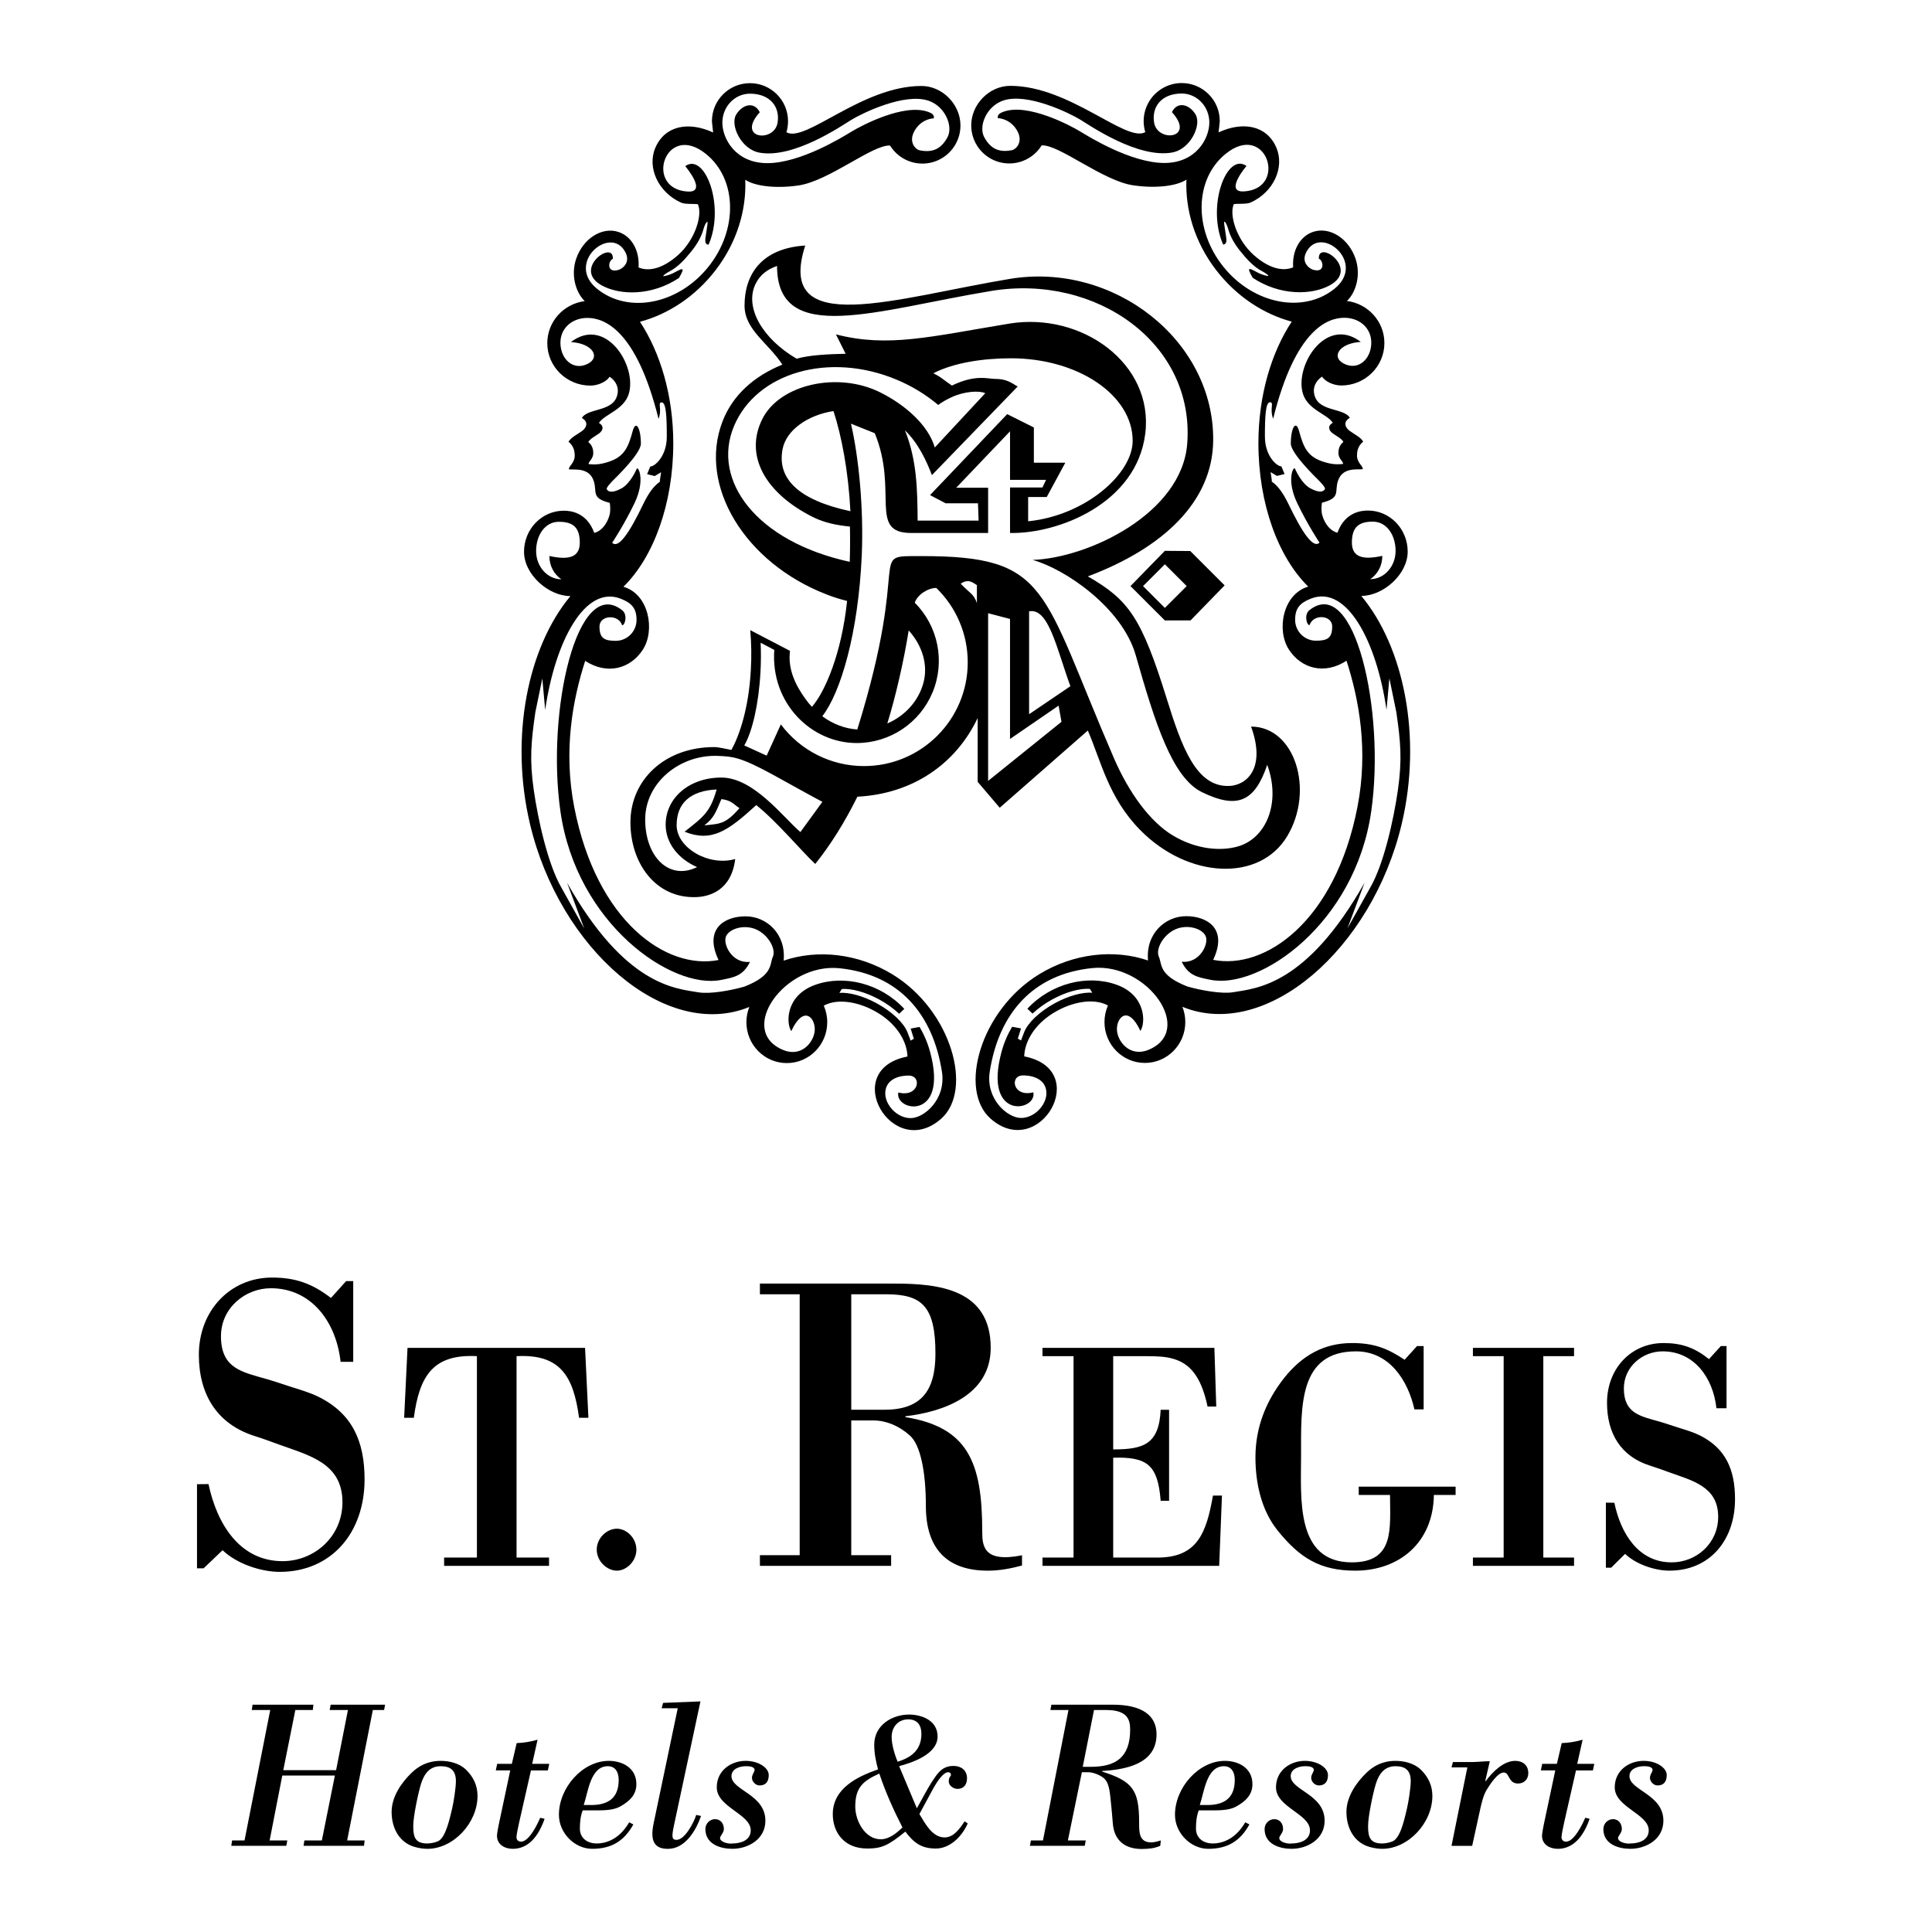
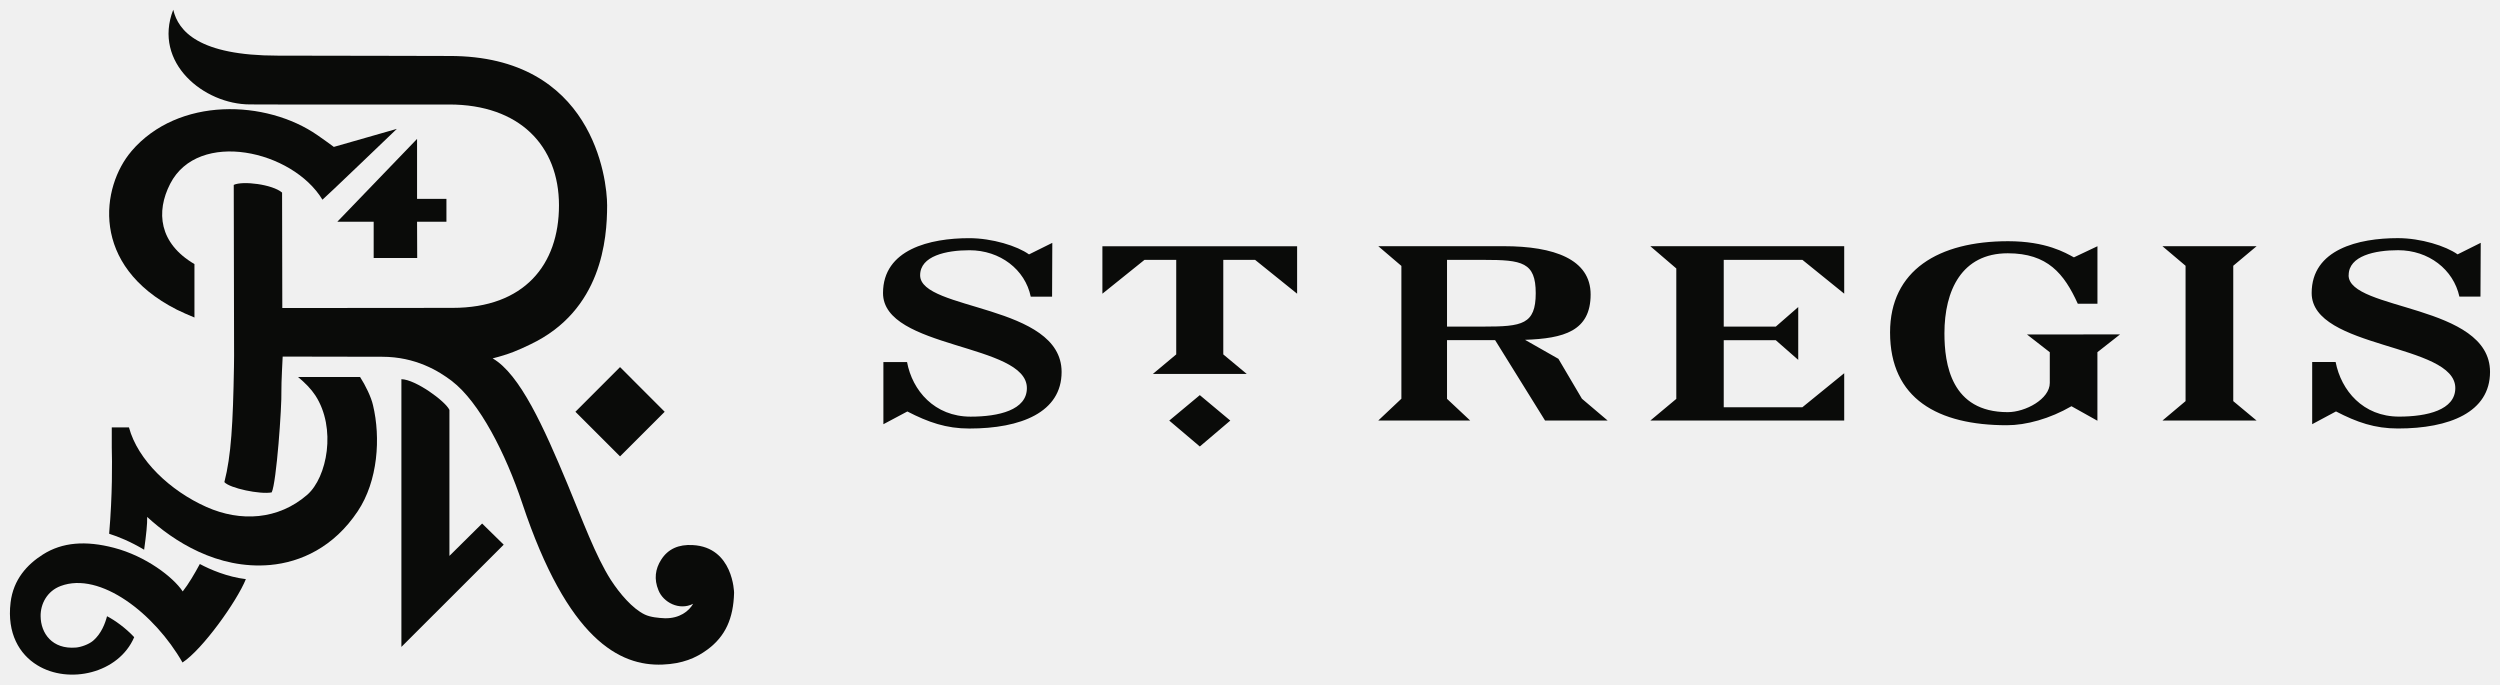
- <svg xmlns="http://www.w3.org/2000/svg" width="2500" height="2500" viewBox="0 0 192.756 192.756">
-   <g fill-rule="evenodd" clip-rule="evenodd">
-     <path fill="#fff" d="M0 0h192.756v192.756H0V0z" />
-     <path d="M20.314 156.471h-.659v-8.393l1.148-.01c.843 3.992 3.13 7.689 7.385 7.689 3.17 0 5.979-2.438 5.979-5.883 0-3.908-3.332-4.664-6.341-5.756-.803-.293-1.605-.59-2.408-.842-3.733-1.176-5.578-4.117-5.578-8.107 0-4.412 3.13-7.707 7.304-7.707 2.328 0 4.012.598 5.876 2.037l1.513-1.684h.708v8.057h-1.259c-.442-4.01-2.928-7.344-6.959-7.344-2.568 0-4.977 1.977-4.977 4.791 0 3.234 2.127 3.572 4.615 4.287 1.004.293 1.807.586 2.489.797.803.252 1.806.547 2.649.967 3.371 1.68 4.574 4.455 4.574 8.236 0 5.293-3.29 9.219-8.467 9.219-1.886 0-4.295-.812-5.699-2.16l-1.893 1.806zM44.31 156.227v-.828h3.272v-20.094c-4.394-.232-5.734 1.982-6.295 6.145h-.965l.336-6.973h17.714l.334 6.973h-.934c-.557-4.162-1.883-6.377-6.235-6.145v20.094h3.24v.828H44.31zM63.493 154.613c0 1.145-.989 2.092-1.948 2.092-.988 0-2.008-.947-2.008-2.092 0-1.178 1.02-2.094 2.008-2.094.958.001 1.948.917 1.948 2.094zM84.931 129.131h3.496c3.576 0 4.902 1.219 4.902 5.928 0 3.783-1.488 5.592-5.104 5.592h-3.294v-11.52zm0 12.588h2.209c1.245 0 2.531.506 3.656 1.518 1.017.922 1.578 3.527 1.578 7.016 0 4.287 2.129 6.453 6.186 6.453 1.162 0 2.285-.213 3.406-.514v-1.021c-3.848.766-3.969-.926-3.969-2.396 0-6.85-1.406-10.381-7.668-11.391v-.084c3.758-.432 8.514-2.078 8.514-6.83 0-5.852-5.196-6.406-9.574-6.406H75.816v1.068h3.969v26.027h-3.969v1.068h13.092v-1.068H84.93v-13.44h.001zM111.064 135.305v9.303c2.992 0 4.58-.486 4.736-3.955h.84v9.08h-.84c-.281-3.613-1.371-4.396-4.736-4.297v9.963h4.424c4.008 0 4.877-2.508 5.529-6.186h.898l-.277 7.014H104.01v-.828h3.098v-20.094h-3.098v-.828h17.15l.186 5.852h-.867c-.656-3.111-1.842-4.311-3.434-4.764-.764-.227-1.65-.26-2.678-.26h-3.303zM141.117 140.615c-.646-2.895-2.498-5.791-5.836-5.791-5.75 0-5.473 5.562-5.473 10.346 0 4.305-.588 10.707 5.07 10.707 4.297 0 3.805-3.395 3.805-6.725h-3.123v-.828h9.666v.828h-2.168c-.061 4.752-3.453 7.553-7.84 7.553-3.492 0-5.533-1.248-7.764-4.027-1.611-2.006-2.199-4.711-2.199-7.281 0-2.992 1.053-5.627 2.881-7.938 1.797-2.244 3.961-3.463 6.773-3.463 2.164 0 3.525.531 5.23 1.668l1.238-1.369h.66v6.32h-.92zM153.977 155.398h3.066v.829h-10.09v-.829h3.067v-20.093h-3.067v-.828h10.09v.828h-3.066v20.093zM160.746 156.408h-.527v-6.49l.846.014c.641 3.088 2.412 5.945 5.715 5.945 2.461 0 4.643-1.885 4.643-4.549 0-3.02-2.586-3.605-4.924-4.451a43.146 43.146 0 0 0-1.869-.648c-2.893-.91-4.297-3.184-4.297-6.27 0-3.412 2.395-5.963 5.637-5.963 1.807 0 3.117.465 4.535 1.604l1.186-1.305h.566v6.205h-1.008c-.342-3.098-2.262-5.676-5.373-5.676-1.994 0-3.863 1.527-3.863 3.703 0 2.504 1.65 2.764 3.582 3.314.779.229 1.402.455 1.934.617.623.195 1.402.424 2.057.748 2.602 1.299 3.518 3.443 3.518 6.367 0 4.094-2.52 7.131-6.541 7.131-1.465 0-3.334-.629-4.426-1.674l-1.391 1.378zM73.78 80.635c-.635-.424-.767-.766-1.806-.91-.583 1.376-.747 1.888-1.699 2.62 1.652-.157 2.121-.155 3.505-1.71zm19.199-33.234c-.526-1.372-1.358-3.192-2.693-4.467 1.203 2.979 1.24 5.927 1.267 9.006h6.082l-.062-1.727h-3.227l-1.556-.816 7.699-8.079 2.66 1.331v3.516h3.137l-1.854 3.422h-1.854v2.422c5.703-.569 10.428-4.733 10.428-8.029 0-4.548-5.434-8.233-12.139-8.233-2.766 0-5.707.437-7.749 1.495.809.388 1.139.759 1.856 1.225 2.376-1.14 3.554-.665 4.277-.665 1.113 0 1.551.322 2.281.761l-8.553 8.838zm-8.2 8.652a65.26 65.26 0 0 0 .019-3.518c-1.249-.123-2.517-.359-3.699-.951-4.748-2.379-6.869-6.135-5.037-9.789 1.729-3.451 7.533-4.766 11.779-2.637 2.512 1.258 4.777 3.272 5.423 5.488l5.037-5.417c-.604-.275-2.051-.197-3.338.389a7.634 7.634 0 0 0-1.358.783 16.061 16.061 0 0 0-4.159-2.525c-6.711-2.806-13.975-.722-16.222 4.655-2.248 5.373 2.201 11.489 11.555 13.522zm.066-5.049c-.198-3.96-.879-7.523-1.689-9.991-2.543.389-4.707 1.882-5.078 3.792-.562 2.903 1.5 5.068 6.767 6.199zm3.683 21.177c1.775-.763 3.106-2.24 3.596-4.029.5-1.826-.108-3.743-1.463-5.254-.492 3.067-1.287 6.54-2.133 9.283zm12.243-10.428l-2.186-.571V77.91l7.318-5.893-.285-1.616-4.848 3.326V61.753h.001zM77.526 26.535c-.99.345-1.694.892-2.13 1.764-1.161 2.324.659 5.492 4.081 7.488 1.336-.386 3.391-.459 4.893-.491l-.969-1.935c5.182 1.337 9.346.24 17.277-1.071 7.25-1.197 14.445 3.992 13.586 10.969-.857 6.948-8.645 10.013-13.492 9.917v-4.539h3.232l.361-.76h-3.594V43.03l-5.369 5.632h3.183v4.514h-7.698c-4.268-.011-1.235-4.158-3.611-9.955L84.9 42.27c.756 3.23 1.286 8.385 1.077 13.147-.338 7.692-2.098 13.697-3.936 16.042 1.067.792 2.28 1.242 3.492 1.322 5.507-17.72.792-17.3 6.4-17.3 12.832 0 11.88 3.231 19.199 20.149 1.504 3.477 3.607 6.361 5.893 7.73 2.283 1.369 4.748 1.605 6.525 1.077 2.766-.821 4.275-4.321 2.883-8.131-1.232 3.608-2.904 4.489-6.512 2.729-2.963-1.446-4.689-6.914-6.602-13.642-1.354-4.764-7.066-8.645-10.301-9.53 5.561-.191 14.896-4.62 15.432-11.597.766-10.024-9.105-16.964-19.553-15.238-11.424 1.886-21.371 5.557-21.371-2.493zm25.148 34.458V71.257l4.119-2.794c-1.381-3.782-2.172-7.85-4.119-7.47zm-6.825-2.763c.921.99 1.312 1.004 1.616 1.948v-1.806c-.43-.236-.809-.664-1.616-.142zM77.25 64.841l-1.361-.716c.043.915.039 1.903-.017 2.932-.175 3.2-.818 5.953-1.616 7.316l2.233 1.017 1.417-3.118a10.337 10.337 0 0 0 8.296 4.16c5.715 0 10.349-4.634 10.349-10.35a10.32 10.32 0 0 0-3.138-7.424c-.82 0-1.887.668-2.145 1.478a8.2 8.2 0 0 1-5.797 13.997c-4.528 0-8.601-3.969-8.221-9.292zm2.606 18.173L82.049 80c-1.639-.875-3.218-1.765-4.848-2.661-3.374-1.853-4.134-1.853-5.512-1.92-3.799-.187-7.319 2.628-7.319 6.34 0 3.712 2.377 6.13 5.181 4.752-1.859-.804-3.138-2.383-3.138-4.23 0-2.653 2.332-4.704 5.562-4.704 3.229.001 6.177 3.992 7.881 5.437zm-11.557-.033c1.917-1.507 2.561-1.968 3.201-4.216-2.652.125-3.992 1.395-3.992 3.564 0 2.282 3.232 4.134 5.845 3.374-.38 3.137-2.566 3.754-3.896 3.802-4.044.144-6.559-3.378-6.559-7.461 0-4.21 3.394-7.508 8.364-7.508.446 0 1.284.216 1.711.285.76-1.378 1.723-4.043 1.937-7.972a27.539 27.539 0 0 0-.056-3.978l3.964 2.065c-.238 1.853.569 3.465 1.583 4.854.19.262.393.506.604.735 1.318-1.512 2.968-5.359 3.509-10.569a15.873 15.873 0 0 1-2.017-.637c-8.207-3.162-12.87-10.894-10.415-17.266 1.035-2.688 3.203-4.547 5.975-5.677-1.425-2.187-3.774-3.466-3.774-5.893 0-3 1.589-5.702 6.056-5.987-3.042 9.41 9.103 5.197 20.433 3.326 10.361-1.71 20.383 6.153 20.268 16.158-.068 6.04-4.932 10.677-12.506 13.527 4.084 2.341 5.359 4.128 7.869 12.196 1.521 4.889 2.953 8.839 6.248 8.712 1.703-.066 3.689-1.742 2.168-5.923 4.373 0 6.354 6.341 3.611 10.928-2.742 4.588-9.857 4.279-14.668-.604-3.184-3.232-3.924-6.928-5.23-9.929l-8.789 7.702-2.201-2.586v-6.368c-2.219 4.666-6.559 7.571-12 7.852-1.266 2.558-2.684 4.817-4.206 6.709-1.374-1.276-3.799-4.21-5.885-5.872-2.872 2.629-4.474 3.717-7.152 2.657z" />
-     <path d="M93.169 11.809c-.333 0-1.354.191-1.948 1.284-.595 1.091.125 1.818.523 1.9 1.377.285 2.188-.2 2.783-1.292.595-1.093-.217-3.081-1.88-3.65-2.397-.822-6.605 1.236-7.699 1.9-.958.584-5.75 3.897-9.172 3.279-1.85-.334-2.959-2.774-2.327-3.801.631-1.028 1.804-1.332 2.354-.228-2.402 2.65 1.446 3.079 1.777 1.036.258-1.582-.759-2.89-2.754-2.89-1.522 0-2.756 1.294-2.756 2.89 0 1.595 1.321 4.053 4.514 4.04 3.306-.016 7.471-2.599 8.346-3.131 1.093-.665 5.225-2.822 7.621-2.001.478.162.666.331.618.664zm-2.946 88.847l-.516.488a9.504 9.504 0 0 0-1.975-1.418c-1.384-.756-2.77-1.119-3.742-1.055l-.244.385c.973-.066 2.358.299 3.743 1.055 1.554.85 2.693 1.967 3.053 2.889l.315.826.317-.191-.317-1.014.885-.164c.453.756.814 1.6 1.062 2.52 1.854 6.895-3.56 5.92-3.179 4.02 2.055.531 2.402-1.686 1.042-1.686s-2.345.609-2.345 1.773 1.174 2.471 2.535 2.471c1.361 0 3.548-1.9 3.121-4.625-.908-5.785-4.277-9.713-10.217-10.328-5.512-.57-10.328 6.273-5.575 8.174 1.827.73 3.104-.879 3.104-2.092 0-1.211-1.141-2.406-2.345.191-.529-.797-.57-3.549 2.367-4.609 2.936-1.063 6.572-.127 8.911 2.39zm-15.967-2.217c2.914-1.141 2.507-2.211 2.851-2.979.344-.768-.45-2.189-1.647-2.724-1.197-.537-2.679-.091-3.023.676-.343.768.583 2.745 2.39 2.555-.691 1.401-1.569 1.542-2.899 1.805-4.882.973-14.408-5.579-16.014-16.822-1.426-9.979 1.666-23.664 6.177-20.053.238.19.312.5.312.712 0 .427-.15.773-.336.773-.356-1.141-2.257-1.021-2.257.129 0 1.151.464 1.426 1.615 1.426 1.15 0 2.083-.933 2.083-2.083 0-1.151-.467-1.687-1.584-2.123-3.559-1.389-6.539 4.248-7.532 11.097l-.285-3.137-.695 3.37c-.43 2.965-.59 4.735-.16 7.75.428 2.989 1.414 7.424 2.756 9.741l2.281 4.087-1.71-4.562c5.797 10.264 10.778 10.54 13.115 10.93 1.14.192 3.231-.187 4.562-.568zM56.007 57.795c-.716-.498-1.197-1.308-1.197-2.323 1.768.389 3.036.236 3.036-1.323s-.699-2.09-2.091-2.09c-1.392 0-2.267 1.355-2.267 2.915 0 1.558 1.128 2.821 2.519 2.821zm.951-23.667c3.484-2.661 6.653 2.407 5.766 5.196-.51 1.599-2.452 2.016-2.965 2.875.532.304.413.754.003 1.05-.408.295-.877.509-1.067.851.228.19.495.494.495 1.103 0 .608-.514.855-.457 1.102.494.038 1.039.1 2.089-.265 1.458-.507 1.867-1.413 2.302-3.039.086-.323.206-.523.338-.523.264 0 .479.801.479 1.789 0 .989-2.568 3.454-2.754 3.641-.255.258-.728.756-.648.903.15.284.573.395 1.446-.072s1.46-1.774 1.555-1.997c.196-.152.828 1.248-.245 3.478s-2.218 3.929-2.218 3.929c.634.634 1.732-1.013 3.104-3.865 1.074-2.229 1.868-2.186 1.646-2.294l.129-.874-.633.38-.761-.19.316-.76c.446 0 1.648-1.022 1.648-2.978 0-1.955-.061-3.421-.507-3.421-.445 0 .064.633-.316 1.647-2.219-8.935-5.439-10.075-7.097-10.075-1.658 0-2.915 1.204-2.661 2.916.207 1.395 1.394 2.344 2.725 1.647 1.261-.661.443-2.028-1.712-2.154zm13.544-11.176c.042-.341.141-.797.061-.819-.08-.021-.283.369-.37.7-.208.792-.654 1.544-1.181 2.2-.659.817-1.354 1.6-2.219 2.048-.288.148-.646.399-.616.458.03.057.664-.12.952-.27.865-.448 1.354-.8.612.463-2.712 1.797-5.847 1.747-7.677.757-3.046-1.646 1.204-4.626 1.077-2.661-.476.19-.646 1.474.593 1.093.312-.096 1.39-.775.483-2.043-1.584-2.217-5.757 1.434-2.634 3.947 3.122 2.515 8.081 1.537 11.076-2.184 2.995-3.72 2.892-8.772-.231-11.287-4.069-3.276-6.226 3.512-1.81 3.757 2.009.111-.254-2.535-.254-2.535 1.97-1.408 4.004 4.004 2.331 7.837-.528-.052-.289-.677-.193-1.461zm20.038 82.456c-.051-1.521-1.059-3.162-2.835-4.279-1.892-1.191-4.119-1.564-5.517-.795.222.506.346 1.066.346 1.652 0 2.252-1.806 4.078-4.033 4.078-2.226 0-4.032-1.826-4.032-4.078 0-.537.103-1.051.291-1.521-8.36 3.424-18.94-5.778-21.888-18.277-2.042-8.657-.208-17.621 4.04-22.716-2.19 0-4.63-2.154-4.63-4.419 0-2.264 1.775-4.099 3.964-4.099.591 0 2.281.107 3.043 2.21.639-.135 1.26-.82 1.519-1.757.115-.42.079-.866.031-1.234-1.932-.491-1.22-1.099-1.614-2.22-.46-1.312-1.838-1.074-2.456-1.123-.07-.307.571-.617.571-1.378 0-.76-.333-1.141-.619-1.377.238-.429.823-.695 1.335-1.063.511-.37.66-.933-.004-1.313.639-1.074 3.42-.522 3.586-2.614.049-.625-.325-1.178-.816-1.496-.333.522-1.188.883-1.916.883-2.375 0-4.302-1.896-4.302-4.234 0-2.15 1.627-3.924 3.735-4.197-.941-.915-1.391-2.647-.855-4.22.694-2.037 2.596-3.233 4.247-2.67 1.333.454 2.096 1.914 1.976 3.532.997.427 2.386.149 3.944-1.235 1.678-1.494 2.465-3.969 1.98-5.069-.443-.071-1.263.029-1.697-.17-2.264-1.032-3.397-3.491-2.548-5.469.95-2.218 3.32-2.65 5.765-1.521-.012-.125-.122-.997-.122-1.125a3.796 3.796 0 1 1 7.593 0c0 .382-.056.752-.16 1.101 1.9 1.093 7.531-4.622 13.472-4.618 2.097.002 3.892 1.847 3.892 3.945a3.797 3.797 0 0 1-7.028 1.997c-1.759-.096-6.103 3.558-9.172 3.99-2.275.321-4.304.065-5.272-.574.127 2.996-.818 6.228-2.945 9.002-2.033 2.651-4.749 4.417-7.56 5.166 2.005 3.043 3.324 7.309 3.324 12.129 0 6.079-1.994 11.396-4.973 14.308 2.551.744 3.187 4.35 1.934 6.279-1.254 1.929-3.572 2.533-5.75 1.117-1.246 3.865-2.196 8.934-1.089 14.604 2.229 11.437 9.226 16.271 14.395 15.239-1.488-3.106.59-4.357 2.693-4.357s4.055 1.758 3.802 4.42c3.381-1.152 7.426-.724 10.862 1.375 5.893 3.598 8.082 11.551 4.851 14.4-4.871 4.299-10.201-4.877-3.358-6.209zM99.555 11.793c-.047-.332.141-.501.619-.665 2.396-.821 6.527 1.336 7.621 2.002.873.532 5.039 3.115 8.346 3.13 3.191.015 4.514-2.442 4.514-4.039 0-1.595-1.234-2.89-2.756-2.89-1.996 0-3.012 1.308-2.756 2.89.332 2.043 4.182 1.615 1.779-1.036.549-1.103 1.723-.799 2.355.228.631 1.028-.479 3.468-2.328 3.802-3.424.617-8.215-2.695-9.172-3.28-1.094-.665-5.303-2.721-7.699-1.9-1.662.571-2.475 2.559-1.881 3.651.594 1.092 1.406 1.576 2.783 1.291.398-.082 1.117-.808.523-1.9-.593-1.092-1.614-1.284-1.948-1.284zm2.947 88.848c2.338-2.518 5.975-3.451 8.91-2.391 2.939 1.061 2.898 3.812 2.367 4.609-1.203-2.598-2.344-1.402-2.344-.189 0 1.211 1.277 2.82 3.105 2.09 4.752-1.9-.064-8.744-5.576-8.174-5.939.615-9.309 4.545-10.217 10.328-.428 2.725 1.76 4.625 3.121 4.625 1.359 0 2.533-1.307 2.533-2.471 0-1.162-.984-1.773-2.344-1.773-1.361 0-1.014 2.217 1.041 1.686.379 1.9-5.033 2.875-3.18-4.02.248-.92.611-1.762 1.062-2.52l.887.164-.318 1.014.318.191.312-.826c.361-.922 1.502-2.039 3.055-2.889 1.385-.756 2.77-1.121 3.742-1.053l-.244-.385c-.971-.066-2.357.299-3.742 1.053a9.612 9.612 0 0 0-1.975 1.418l-.513-.487zm15.967-2.217c1.33.381 3.422.762 4.562.57 2.338-.389 7.318-.666 13.115-10.93l-1.711 4.562 2.281-4.086c1.342-2.317 2.33-6.752 2.756-9.742.43-3.015.27-4.785-.16-7.75l-.693-3.37-.287 3.137c-.992-6.85-3.975-12.486-7.531-11.096-1.117.435-1.586.971-1.586 2.121 0 1.151.934 2.084 2.084 2.084s1.615-.275 1.615-1.427c0-1.15-1.9-1.27-2.256-.129-.186 0-.336-.347-.336-.773 0-.213.074-.523.312-.713 4.512-3.61 7.602 10.075 6.176 20.054-1.605 11.243-11.131 17.794-16.014 16.823-1.33-.266-2.207-.404-2.898-1.807 1.805.189 2.732-1.787 2.389-2.555s-1.824-1.212-3.023-.676c-1.197.535-1.99 1.956-1.646 2.724.343.768-.063 1.838 2.851 2.979zm18.248-40.643c1.393 0 2.521-1.264 2.521-2.822 0-1.56-.875-2.915-2.268-2.915s-2.092.532-2.092 2.091c0 1.56 1.268 1.712 3.035 1.323.001 1.014-.479 1.825-1.196 2.323zm-.951-23.668c-2.154.126-2.973 1.493-1.711 2.154 1.332.697 2.52-.253 2.727-1.647.252-1.71-1.004-2.915-2.662-2.915s-4.879 1.141-7.098 10.075c-.379-1.013.131-1.648-.316-1.648-.445 0-.506 1.468-.506 3.422 0 1.956 1.201 2.978 1.646 2.978l.316.761-.76.19-.633-.38.129.874c-.225.108.57.065 1.645 2.295 1.373 2.853 2.471 4.499 3.104 3.864 0 0-1.143-1.698-2.217-3.928-1.072-2.23-.441-3.63-.244-3.478.096.221.682 1.528 1.555 1.995.873.467 1.295.356 1.445.072.08-.147-.393-.645-.648-.903-.186-.188-2.754-2.653-2.754-3.641s.215-1.789.479-1.789c.131 0 .252.199.34.523.434 1.625.842 2.531 2.299 3.038 1.051.365 1.596.303 2.09.266.059-.247-.457-.494-.457-1.103 0-.61.268-.913.496-1.103-.191-.342-.658-.556-1.068-.851-.41-.296-.529-.747.004-1.051-.512-.859-2.455-1.276-2.965-2.875-.889-2.788 2.279-7.856 5.764-5.195zm-13.543-11.176c.094.784.336 1.408-.193 1.462-1.674-3.833.361-9.246 2.332-7.838 0 0-2.264 2.646-.254 2.535 4.416-.246 2.258-7.034-1.811-3.758-3.123 2.514-3.227 7.567-.23 11.288 2.994 3.719 7.953 4.698 11.076 2.183 3.121-2.514-1.051-6.165-2.635-3.947-.906 1.268.17 1.948.482 2.043 1.24.381 1.068-.902.594-1.093-.127-1.964 4.123 1.016 1.078 2.661-1.832.99-4.965 1.041-7.678-.756-.742-1.264-.254-.912.611-.464.289.149.922.327.951.27.031-.058-.326-.308-.615-.458-.865-.448-1.561-1.23-2.219-2.048-.527-.655-.973-1.406-1.182-2.199-.086-.331-.289-.722-.369-.699-.081.02.021.478.062.818zm-20.037 82.458c6.842 1.33 1.512 10.508-3.359 6.209-3.231-2.852-1.041-10.805 4.852-14.402 3.438-2.1 7.48-2.527 10.863-1.375-.254-2.661 1.699-4.42 3.801-4.42 2.104 0 4.182 1.252 2.693 4.357 5.168 1.032 12.166-3.801 14.395-15.239 1.105-5.67.158-10.738-1.09-14.604-2.178 1.417-4.494.812-5.748-1.116-1.254-1.93-.619-5.537 1.932-6.279-2.977-2.911-4.973-8.229-4.973-14.308 0-4.821 1.32-9.086 3.324-12.129-2.811-.75-5.525-2.516-7.559-5.166-2.129-2.775-3.072-6.006-2.947-9.002-.967.639-2.996.896-5.27.575-3.07-.433-7.414-4.087-9.172-3.992a3.797 3.797 0 0 1-7.029-1.995c0-2.097 1.795-3.942 3.893-3.944 5.939-.005 11.57 5.71 13.473 4.617a3.8 3.8 0 0 1 3.635-4.896c2.096 0 3.797 1.7 3.797 3.797 0 .126-.109 1-.121 1.124 2.443-1.129 4.814-.697 5.766 1.521.848 1.978-.285 4.437-2.549 5.469-.436.198-1.254.098-1.697.169-.486 1.101.303 3.575 1.98 5.069 1.557 1.386 2.947 1.663 3.943 1.235-.119-1.617.643-3.078 1.975-3.531 1.652-.562 3.553.633 4.248 2.67.535 1.573.086 3.306-.855 4.22 2.107.272 3.734 2.047 3.734 4.197 0 2.339-1.926 4.234-4.301 4.234-.729 0-1.584-.361-1.916-.884-.49.318-.865.871-.816 1.497.166 2.09 2.947 1.539 3.588 2.613-.666.38-.518.944-.004 1.312.51.369 1.096.636 1.334 1.063-.285.237-.619.617-.619 1.378 0 .76.643 1.07.57 1.377-.615.048-1.994-.19-2.455 1.122-.393 1.12.318 1.729-1.613 2.22-.049.368-.084.814.031 1.233.258.937.879 1.622 1.518 1.756.762-2.102 2.451-2.21 3.043-2.21 2.191 0 3.965 1.835 3.965 4.099 0 2.264-2.439 4.419-4.629 4.419 4.246 5.095 6.08 14.06 4.039 22.716-2.947 12.499-13.529 21.701-21.889 18.279.188.469.291.982.291 1.521 0 2.252-1.805 4.078-4.033 4.078-2.227 0-4.031-1.826-4.031-4.078a4.1 4.1 0 0 1 .346-1.654c-1.398-.77-3.625-.395-5.518.795-1.778 1.118-2.786 2.759-2.836 4.283z" />
-     <path d="M118.395 58.474l-2.178-2.175-2.176 2.175 2.176 2.177 2.178-2.177zm.388 3.422l-2.566.005-3.428-3.427 3.428-3.516 2.535.018 3.428 3.427-3.397 3.493zM25.119 170.609l.079-.533h6.071l-.06.533h-1.743l-1.203 6h5.27l1.181-6h-1.823l.1-.533h5.43l-.1.533h-1.123l-2.563 13.014h1.742l-.06.535h-6.03l.08-.535h1.743l1.302-6.478h-5.248l-1.263 6.478h1.763l-.1.535h-5.489l.08-.535h1.241l2.565-13.014h-1.842zM43.967 176.215c.958 0 1.518.398 1.518 1.492 0 .629-.219 2.08-.379 2.75-.2.777-.6 2.92-1.439 3.258a2.978 2.978 0 0 1-1.038.209c-1.18 0-1.399-.609-1.399-1.723 0-.986.479-3.234.759-4.18.319-1.029.858-1.806 1.978-1.806zm0-.533c-1.319 0-2.219.533-2.897 1.186-1 .965-1.999 2.373-1.999 3.906 0 1.723.859 3.129 2.377 3.514.4.107.799.17 1.199.17 2.578 0 4.995-2.57 4.995-5.281 0-1.07-.438-1.932-1.178-2.646-.658-.615-1.638-.849-2.497-.849zM53.095 175.98h1.704l-.14.654h-1.685l-1.182 5.209c-.141.633-.262 1.244-.262 1.455 0 .295.201.443.461.443.782 0 1.624-1.709 1.904-2.383l.441.105c-.822 2.34-2.044 2.994-3.188 2.994-.762 0-1.564-.4-1.564-1.307 0-.191.121-.887.282-1.604l1.042-4.914h-1.443l.14-.654h1.462l.482-2.068a8.663 8.663 0 0 0 2.084-.338l-.538 2.408zM58.237 180.088c.441-1.283.662-3.873 2.407-3.873.763 0 1.083.611 1.083 1.367 0 1.873-1.124 2.506-2.748 2.506h-.742zm4.533 1.724c-.702 1.232-1.825 2.111-3.25 2.111-.882 0-1.665-.502-1.665-1.484 0-.648.061-1.254.282-1.818h1.484c1.224 0 1.826-.129 2.367-.449.821-.486 1.504-1.096 1.504-2.168 0-1.621-1.403-2.322-2.748-2.322-2.629 0-4.981 2.68-4.981 5.379 0 1.84 1.589 3.396 3.315 3.396 1.866 0 3.17-.723 4.111-2.436l-.419-.209zM67.619 170.43h-1.604l.14-.533 3.729-.148-2.626 12.295c-.261 1.223-.241 1.518.241 1.518.842 0 1.744-1.77 1.963-2.486l.482.105c-.521 1.496-1.604 3.279-3.308 3.279-1.163 0-1.845-.562-1.424-2.543l2.407-11.487zM73.063 184.457c-1.163 0-2.686-.449-2.686-1.969 0-.57.461-.99.961-.99.542 0 .882.42.882.99 0 .359-.381.697-.381.887 0 .443.922.613 1.223.549.809 0 1.839-.295 1.839-1.309 0-1.646-3.389-2.299-3.389-4.291 0-1.688 1.428-2.643 2.885-2.643 1.269 0 2.3.682 2.3 1.418 0 .656-.297 1.035-.913 1.035-.376 0-.759-.359-.759-.76 0-.316.202-.486.263-.779-.021-.381-.627-.381-.893-.381-.566 0-1.416.252-1.416.988 0 1.428 3.384 1.805 3.384 4.451.003 1.851-1.723 2.804-3.3 2.804zM89.56 175.766c-.291-.672-.601-1.709-.601-2.457 0-1.018.656-1.768 1.659-1.768.893 0 1.311.576 1.311 1.441 0 1.612-1.002 2.36-2.369 2.784zm.147.441c1.312-.346 3.836-1.189 3.836-2.957 0-1.592-1.558-2.188-2.852-2.188-1.64 0-3.469 1.018-3.469 3.014 0 .863.163 1.633.379 2.455-2.017.707-4.514 1.871-4.514 4.471 0 1.758 1.076 3.426 3.443 3.426 1.415 0 2.084-.289 3.795-1.688.858 1.135 1.622 1.689 3.04 1.689 1.437 0 2.622-1.223 3.187-2.506l-.31-.209c-.473.707-1.076 1.607-2.003 1.607-1.219 0-1.945-1.398-2.509-2.334l1.273-2.354c.527-.977 1.127-1.818 1.6-1.818.164 0 .274.096.274.268 0 .078-.055.115-.11.211-.055.078-.109.211-.109.441 0 .439.492.744.875.744.619 0 .947-.439.947-1.051 0-.842-.62-1.242-1.349-1.242-.837 0-1.328.381-1.819 1.088-.491.689-.91 1.455-1.328 2.221l-.509.918-1.768-4.206zm-1.977.744c.618 1.855 1.418 3.635 2.309 5.375-.59.564-1.319 1.178-2.175 1.178-1.549 0-2.534-1.822-2.534-3.26-.001-1.916.781-2.566 2.4-3.293zM109.148 170.609h1.223c2.045 0 2.385.885 2.385 1.939 0 2.822-1.463 3.729-3.947 3.729h-.783l1.122-5.668zm-1.209 6.205h.621c.301 0 .922.127 1.482.525.602.42.682 1.367.783 2.375.08.736.139 1.471.201 2.207.139 1.787 1.303 2.553 2.887 2.553.32 0 .621-.021.941-.062.301-.043.621-.129.902-.254l.061-.535c-.301.086-.643.191-.963.191-1.225 0-1.203-1.031-1.203-1.998 0-3.258-.662-4.098-3.689-5.066l-.012-.053c2.223-.146 5.438-.631 5.438-3.664 0-1.834-1.365-2.957-4.396-2.957h-6.094l-.1.533h1.803l-2.545 13.014h-1.203l-.1.535h5.473l.1-.535h-1.783l1.396-6.809zM119.703 180.088c.441-1.283.662-3.873 2.406-3.873.762 0 1.084.611 1.084 1.367 0 1.873-1.123 2.506-2.748 2.506h-.742zm4.533 1.724c-.703 1.232-1.824 2.111-3.25 2.111-.883 0-1.664-.502-1.664-1.484 0-.648.059-1.254.279-1.818h1.484c1.225 0 1.826-.129 2.369-.449.82-.486 1.502-1.096 1.502-2.168 0-1.621-1.404-2.322-2.746-2.322-2.629 0-4.982 2.68-4.982 5.379 0 1.84 1.59 3.396 3.316 3.396 1.867 0 3.17-.723 4.111-2.436l-.419-.209zM128.855 184.457c-1.162 0-2.686-.449-2.686-1.969 0-.57.461-.99.961-.99.543 0 .883.42.883.99 0 .359-.381.697-.381.887 0 .443.922.613 1.223.549.809 0 1.842-.295 1.842-1.309 0-1.646-3.391-2.299-3.391-4.291 0-1.688 1.428-2.643 2.885-2.643 1.268 0 2.301.682 2.301 1.418 0 .656-.299 1.035-.912 1.035-.379 0-.762-.359-.762-.76 0-.316.203-.486.264-.779-.02-.381-.627-.381-.893-.381-.566 0-1.414.252-1.414.988 0 1.428 3.383 1.805 3.383 4.451 0 1.851-1.724 2.804-3.303 2.804zM139.23 176.215c.959 0 1.52.398 1.52 1.492 0 .629-.221 2.08-.381 2.75-.199.777-.598 2.92-1.439 3.258a2.975 2.975 0 0 1-1.039.209c-1.178 0-1.398-.609-1.398-1.723 0-.986.48-3.234.76-4.18.319-1.029.858-1.806 1.977-1.806zm0-.533c-1.318 0-2.219.533-2.898 1.186-.998.965-1.998 2.373-1.998 3.906 0 1.723.861 3.129 2.379 3.514.4.107.799.17 1.199.17 2.578 0 4.996-2.57 4.996-5.281 0-1.07-.439-1.932-1.18-2.646-.658-.615-1.638-.849-2.498-.849zM148.189 177.668l.039.041c.662-.906 1.764-2.027 2.947-2.027.723 0 1.303.4 1.303 1.227 0 .633-.441 1.033-1.021 1.033-.502 0-.703-.273-.863-.549-.16-.273-.26-.549-.561-.549-.641 0-1.424 1.268-1.734 1.77-.299.506-.5 1.33-.621 1.9l-.799 3.646h-2.061l1.58-7.826h-1.58l.141-.533h1.84c.621 0 1.221-.084 1.84-.084l-.45 1.951zM157.359 175.98h1.703l-.139.654h-1.686l-1.184 5.209c-.139.633-.26 1.244-.26 1.455 0 .295.201.443.461.443.783 0 1.623-1.709 1.904-2.383l.441.105c-.822 2.34-2.045 2.994-3.188 2.994-.762 0-1.564-.4-1.564-1.307 0-.191.121-.887.281-1.604l1.043-4.914h-1.443l.141-.654h1.463l.48-2.068a8.679 8.679 0 0 0 2.086-.338l-.539 2.408zM162.654 184.457c-1.164 0-2.686-.449-2.686-1.969 0-.57.459-.99.961-.99.541 0 .883.42.883.99 0 .359-.381.697-.381.887 0 .443.922.613 1.221.549.811 0 1.842-.295 1.842-1.309 0-1.646-3.391-2.299-3.391-4.291 0-1.688 1.428-2.643 2.887-2.643 1.268 0 2.299.682 2.299 1.418 0 .656-.297 1.035-.912 1.035-.377 0-.76-.359-.76-.76 0-.316.203-.486.264-.779-.021-.381-.627-.381-.893-.381-.566 0-1.416.252-1.416.988 0 1.428 3.385 1.805 3.385 4.451 0 1.851-1.727 2.804-3.303 2.804z" />
+ <svg xmlns="http://www.w3.org/2000/svg" width="251.999" height="69.003" viewBox="0 0 66.675 18.257" version="1.1" id="svg11469">
+   <defs id="defs11463">
+     <polygon points="0.014,0.218 49.772,0.218 49.772,29.986 0.014,29.986 " id="path-1" />
+   </defs>
+   <g id="layer1" transform="translate(-276.1116,-335.2315)">
+     <g id="g11571" transform="translate(0.264584,-0.264576)">
+       <path id="Fill-1" d="m 315.428,344.206 h -0.989 v -1.779 h 0.989 c 1.012,0 1.377,0.062 1.377,0.888 0,0.834 -0.366,0.891 -1.377,0.891 z m 1.982,0.86 -0.891,-0.507 c 1.032,-0.036 1.75,-0.23 1.75,-1.21 0,-0.938 -0.974,-1.287 -2.315,-1.287 h -3.348 l 0.616,0.526 v 3.542 l -0.616,0.581 h 2.45 l -0.617,-0.578 v -1.565 h 1.283 l 1.331,2.143 h 1.669 l -0.685,-0.581 z m 4.409,1.291 v -1.788 h 1.388 l 0.599,0.525 v -1.409 l -0.599,0.522 h -1.388 v -1.781 h 2.098 l 1.115,0.902 v -1.265 h -5.17 l 0.692,0.593 v 3.478 l -0.692,0.578 h 5.17 v -1.262 l -1.115,0.907 z m 14.211,-4.294 h -2.51 l 0.616,0.521 v 3.61 l -0.616,0.518 h 2.51 l -0.622,-0.518 v -3.61 z m 2.456,0.773 c 0,-0.516 0.697,-0.667 1.319,-0.667 0.813,0 1.476,0.513 1.634,1.238 h 0.562 l 0.007,-1.435 -0.617,0.308 c -0.317,-0.225 -0.98,-0.433 -1.595,-0.433 -1.039,0 -2.297,0.295 -2.297,1.464 0,1.499 3.831,1.338 3.831,2.535 0,0.585 -0.752,0.761 -1.5,0.761 -0.963,0 -1.544,-0.698 -1.692,-1.456 h -0.625 v 1.658 l 0.635,-0.34 c 0.56,0.29 1.034,0.455 1.653,0.455 1.372,0 2.455,-0.433 2.455,-1.509 0,-1.813 -3.772,-1.631 -3.772,-2.578 z m -8.58,1.58 0.609,0.474 v 0.818 c 0,0.432 -0.65,0.78 -1.122,0.78 -1.51,0 -1.688,-1.284 -1.688,-2.103 0,-1.144 0.462,-2.134 1.689,-2.134 1.062,0 1.503,0.542 1.868,1.346 h 0.524 v -1.534 l -0.628,0.297 c -0.224,-0.122 -0.74,-0.431 -1.756,-0.431 -1.854,0 -3.147,0.777 -3.147,2.433 0,1.772 1.281,2.475 3.115,2.475 0.515,0 1.147,-0.173 1.723,-0.507 l 0.692,0.387 v -1.828 l 0.603,-0.474 z m -22.875,2.297 0.815,0.691 0.813,-0.691 -0.813,-0.679 z m -1.783,-3.384 1.122,-0.902 h 0.847 v 2.521 l -0.622,0.52 h 2.502 l -0.625,-0.52 v -2.521 h 0.849 l 1.12,0.902 v -1.265 h -5.193 z m -4.861,-0.492 c 0,-0.516 0.697,-0.667 1.316,-0.667 0.816,0 1.484,0.513 1.634,1.238 h 0.569 l 0.006,-1.435 -0.621,0.308 c -0.313,-0.225 -0.981,-0.433 -1.597,-0.433 -1.038,0 -2.297,0.295 -2.297,1.464 0,1.499 3.837,1.338 3.837,2.535 0,0.585 -0.75,0.761 -1.5,0.761 -0.965,0 -1.556,-0.698 -1.696,-1.456 h -0.631 v 1.658 l 0.639,-0.34 c 0.563,0.29 1.039,0.455 1.653,0.455 1.379,0 2.461,-0.433 2.461,-1.509 0,-1.813 -3.773,-1.631 -3.773,-2.578 z" style="fill:#0a0b09;fill-rule:evenodd;stroke:none;stroke-width:0.265" />
+       <polyline transform="matrix(0.2645833,0,0,0.2645833,276.1116,335.7615)" points="44 19.04 44 21.35 41.04 21.35 41.054 25 36.666 25 36.666 21.35 33 21.35 41.04 13 41.04 19.04 44 19.04" id="Fill-2" style="fill:#0a0b09;fill-rule:evenodd;stroke:none;stroke-width:1" />
+       <path id="Fill-3" d="m 280.469,335.761 c 0.134,0.562 0.673,1.219 2.79,1.219 2.321,0 4.154,0.011 4.574,0.009 3.824,-0.005 4.206,3.272 4.206,3.985 0,0.899 -0.142,2.8 -2.046,3.706 -0.328,0.158 -0.563,0.262 -1.007,0.374 0.73,0.421 1.369,1.849 1.996,3.353 0.403,0.968 0.751,1.922 1.157,2.557 0.233,0.359 0.575,0.764 0.903,0.921 0.151,0.073 0.366,0.092 0.538,0.1 0.393,0.007 0.641,-0.19 0.753,-0.386 -0.372,0.19 -0.797,-0.04 -0.924,-0.359 -0.125,-0.3 -0.085,-0.57 0.07,-0.814 0.186,-0.295 0.473,-0.414 0.843,-0.393 1.086,0.057 1.103,1.273 1.103,1.273 -0.018,0.686 -0.233,1.162 -0.712,1.515 -0.31,0.228 -0.669,0.378 -1.193,0.399 -1.149,0.048 -2.533,-0.671 -3.742,-4.295 -0.445,-1.336 -1.145,-2.706 -1.881,-3.268 -0.342,-0.262 -0.964,-0.646 -1.857,-0.646 l -2.654,-0.005 c 0,0 -0.039,0.731 -0.034,0.914 0.013,0.414 -0.132,2.457 -0.259,2.708 -0.307,0.06 -1.119,-0.111 -1.262,-0.274 0.182,-0.706 0.23,-1.569 0.256,-3.077 0.003,-0.203 0.003,-0.288 0.003,-0.288 0,0 -0.009,-4.557 -0.009,-4.562 0.236,-0.113 1.033,-0.015 1.289,0.205 0.002,0.006 0.006,3.079 0.006,3.079 0,0 3.194,-0.004 4.54,-0.004 1.91,0 2.839,-1.148 2.839,-2.734 0,-1.588 -1.051,-2.69 -2.929,-2.69 h -4.568 l -0.745,-0.002 c -1.221,0 -2.595,-1.108 -2.047,-2.522" style="fill:#0a0b09;fill-rule:evenodd;stroke:none;stroke-width:0.265" />
+       <polyline transform="matrix(0.2645833,0,0,0.2645833,276.1116,335.7615)" points="66 40.504 61.5 45 57 40.504 61.5 36 66 40.504" id="Fill-4" style="fill:#0a0b09;fill-rule:evenodd;stroke:none;stroke-width:1" />
+       <path transform="matrix(0.2645833,0,0,0.2645833,276.1116,345.551)" style="fill:#0a0b09;fill-rule:evenodd;stroke:none;stroke-width:1" d="M 39.461,27.206 V 0.218 c 1.443,0.034 4.441,2.228 4.841,3.098 V 18.031 l 3.295,-3.262 2.176,2.132 -10.312,10.305" id="Fill-5" mask="none" />
+       <path transform="matrix(0.2645833,0,0,0.2645833,276.1116,345.551)" style="fill:#0a0b09;fill-rule:evenodd;stroke:none;stroke-width:1" d="m 17.396,28.776 c -2.818,-4.94 -8.299,-9.198 -12.275,-7.712 -1.361,0.506 -2.047,1.789 -2.026,3.053 0.017,1.706 1.158,3.354 3.564,3.153 0.501,-0.043 1.276,-0.309 1.723,-0.683 0.834,-0.711 1.224,-1.767 1.407,-2.475 0.804,0.414 1.893,1.202 2.738,2.111 C 10.968,29.881 5.921,31.012 2.745,29.042 0.961,27.946 -0.309,25.841 0.066,22.735 0.34,20.415 1.73,18.897 3.335,17.884 5.281,16.651 7.627,16.469 10.492,17.216 c 3.182,0.831 5.955,2.934 6.926,4.397 0.565,-0.705 1.238,-1.852 1.725,-2.765 1.03,0.555 2.77,1.302 4.64,1.526 -0.914,2.259 -4.381,7.099 -6.386,8.402" id="Fill-7" mask="none" />
+       <path id="Fill-9" d="m 285.387,349.132 c -0.638,0.958 -1.52,1.358 -2.334,1.432 -1.408,0.125 -2.581,-0.638 -3.281,-1.282 0.005,0.188 -0.024,0.462 -0.081,0.875 -0.367,-0.219 -0.688,-0.348 -0.933,-0.426 0.09,-1.049 0.08,-1.927 0.07,-2.294 v -0.543 h 0.458 c 0.236,0.875 1.097,1.691 2.067,2.123 0.91,0.405 1.917,0.345 2.688,-0.325 0.532,-0.467 0.784,-1.777 0.217,-2.649 -0.115,-0.175 -0.275,-0.338 -0.464,-0.493 h 1.656 c 0.145,0.225 0.297,0.537 0.345,0.753 0.207,0.864 0.134,2.02 -0.408,2.829" style="fill:#0a0b09;fill-rule:evenodd;stroke:none;stroke-width:0.265" />
+       <path id="Fill-10" d="m 279.352,339.528 c 1.252,-1.461 3.597,-1.374 4.963,-0.426 0.059,0.039 0.38,0.269 0.435,0.312 l 1.681,-0.481 c 0,0 -1.969,1.889 -1.984,1.889 -0.799,-1.32 -3.312,-1.883 -4.061,-0.425 -0.385,0.749 -0.299,1.587 0.647,2.142 v 1.425 c -0.158,-0.067 -0.318,-0.133 -0.467,-0.208 -2.332,-1.182 -2.019,-3.286 -1.213,-4.227" style="fill:#0a0b09;fill-rule:evenodd;stroke:none;stroke-width:0.265" />
+     </g>
  </g>
</svg>
